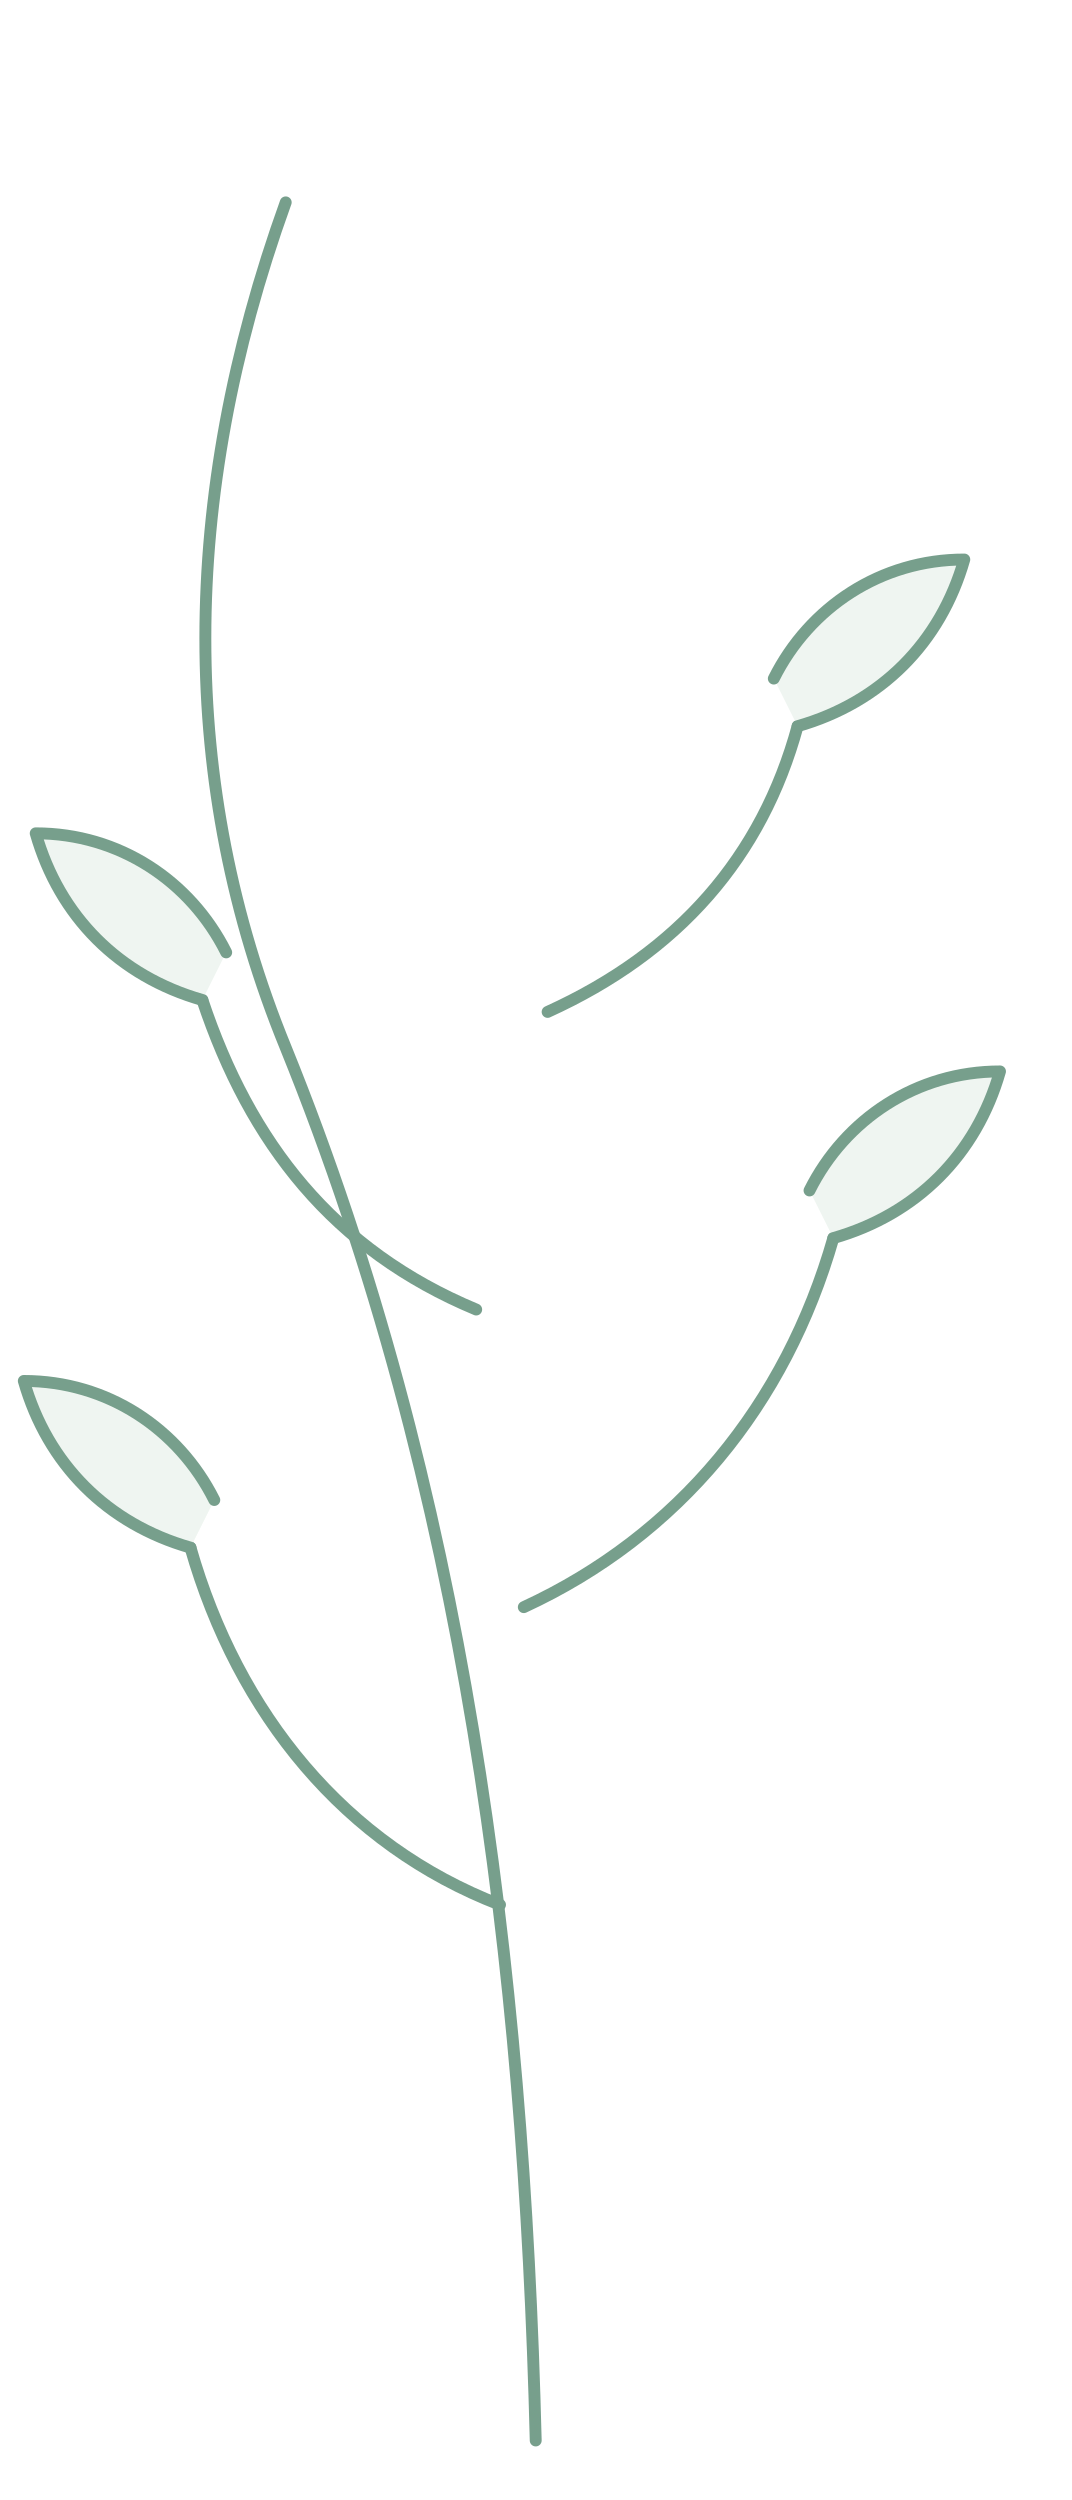
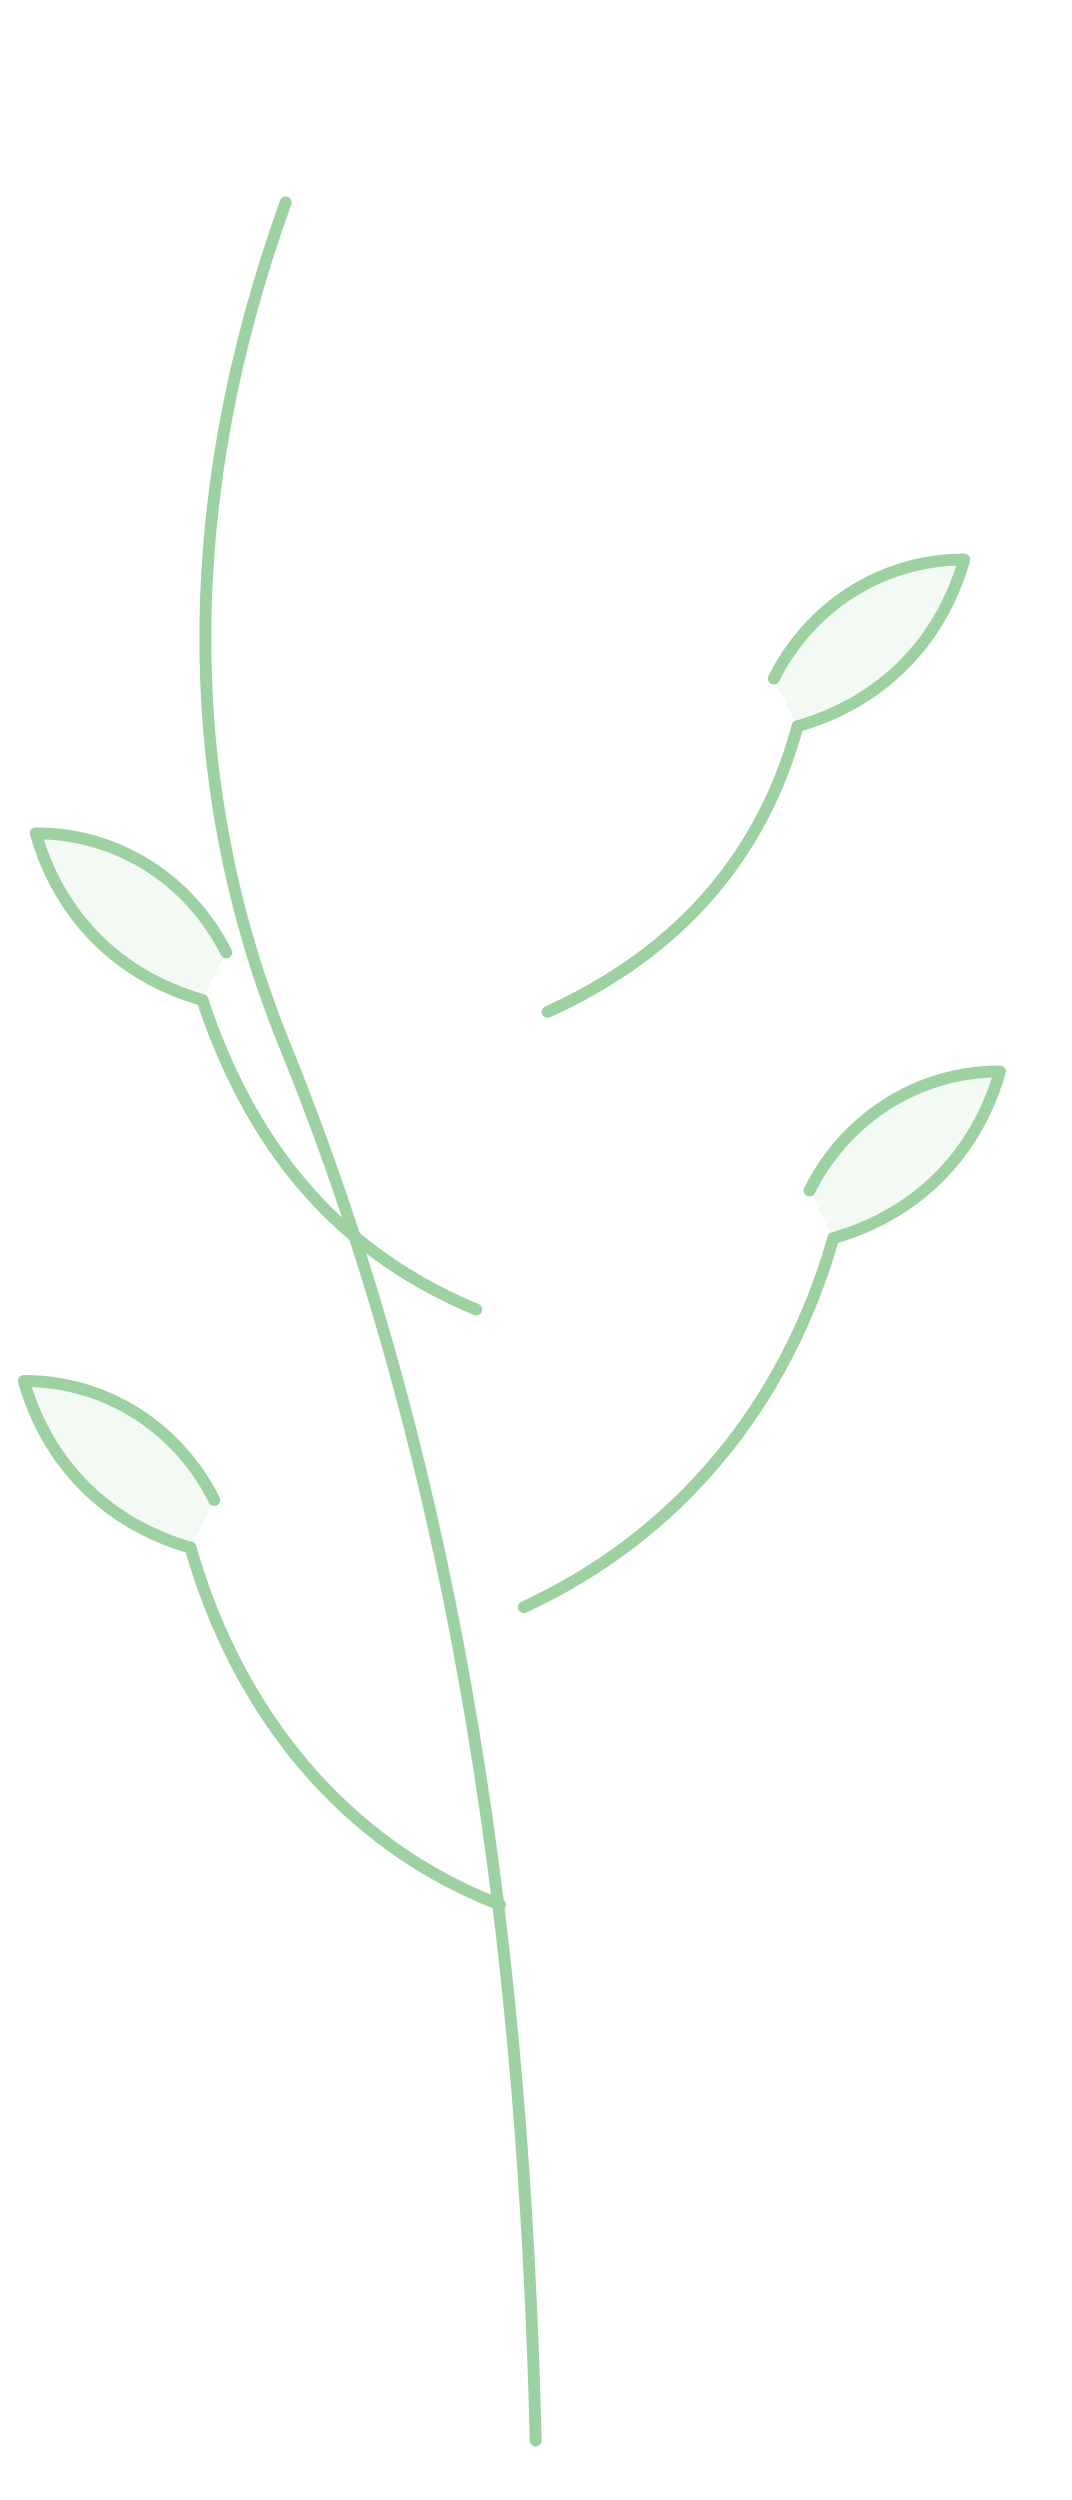
<svg xmlns="http://www.w3.org/2000/svg" viewBox="0 0 180 420" fill="none" aria-hidden="true">
-   <g stroke="#2E6B4F" stroke-width="2" stroke-linecap="round" stroke-linejoin="round" opacity=".65">
+   <g stroke="#68B96E" stroke-width="2" stroke-linecap="round" stroke-linejoin="round" opacity=".65">
    <path d="M90 410C88 330 78 250 48 176 30 132 30 84 48 34" />
    <path d="M84 320C58 310 40 288 32 260M88 270C114 258 132 236 140 208M80 220C56 210 42 192 34 168M92 170C114 160 128 144 134 122" />
-     <path d="M32 260c-14-4-24-14-28-28 14 0 26 8 32 20M140 208c14-4 24-14 28-28-14 0-26 8-32 20M34 168c-14-4-24-14-28-28 14 0 26 8 32 20M134 122c14-4 24-14 28-28-14 0-26 8-32 20" fill="#E7F0E9" />
+     <path d="M32 260c-14-4-24-14-28-28 14 0 26 8 32 20M140 208c14-4 24-14 28-28-14 0-26 8-32 20M34 168c-14-4-24-14-28-28 14 0 26 8 32 20M134 122c14-4 24-14 28-28-14 0-26 8-32 20" fill="#EDF7EE" />
  </g>
</svg>
